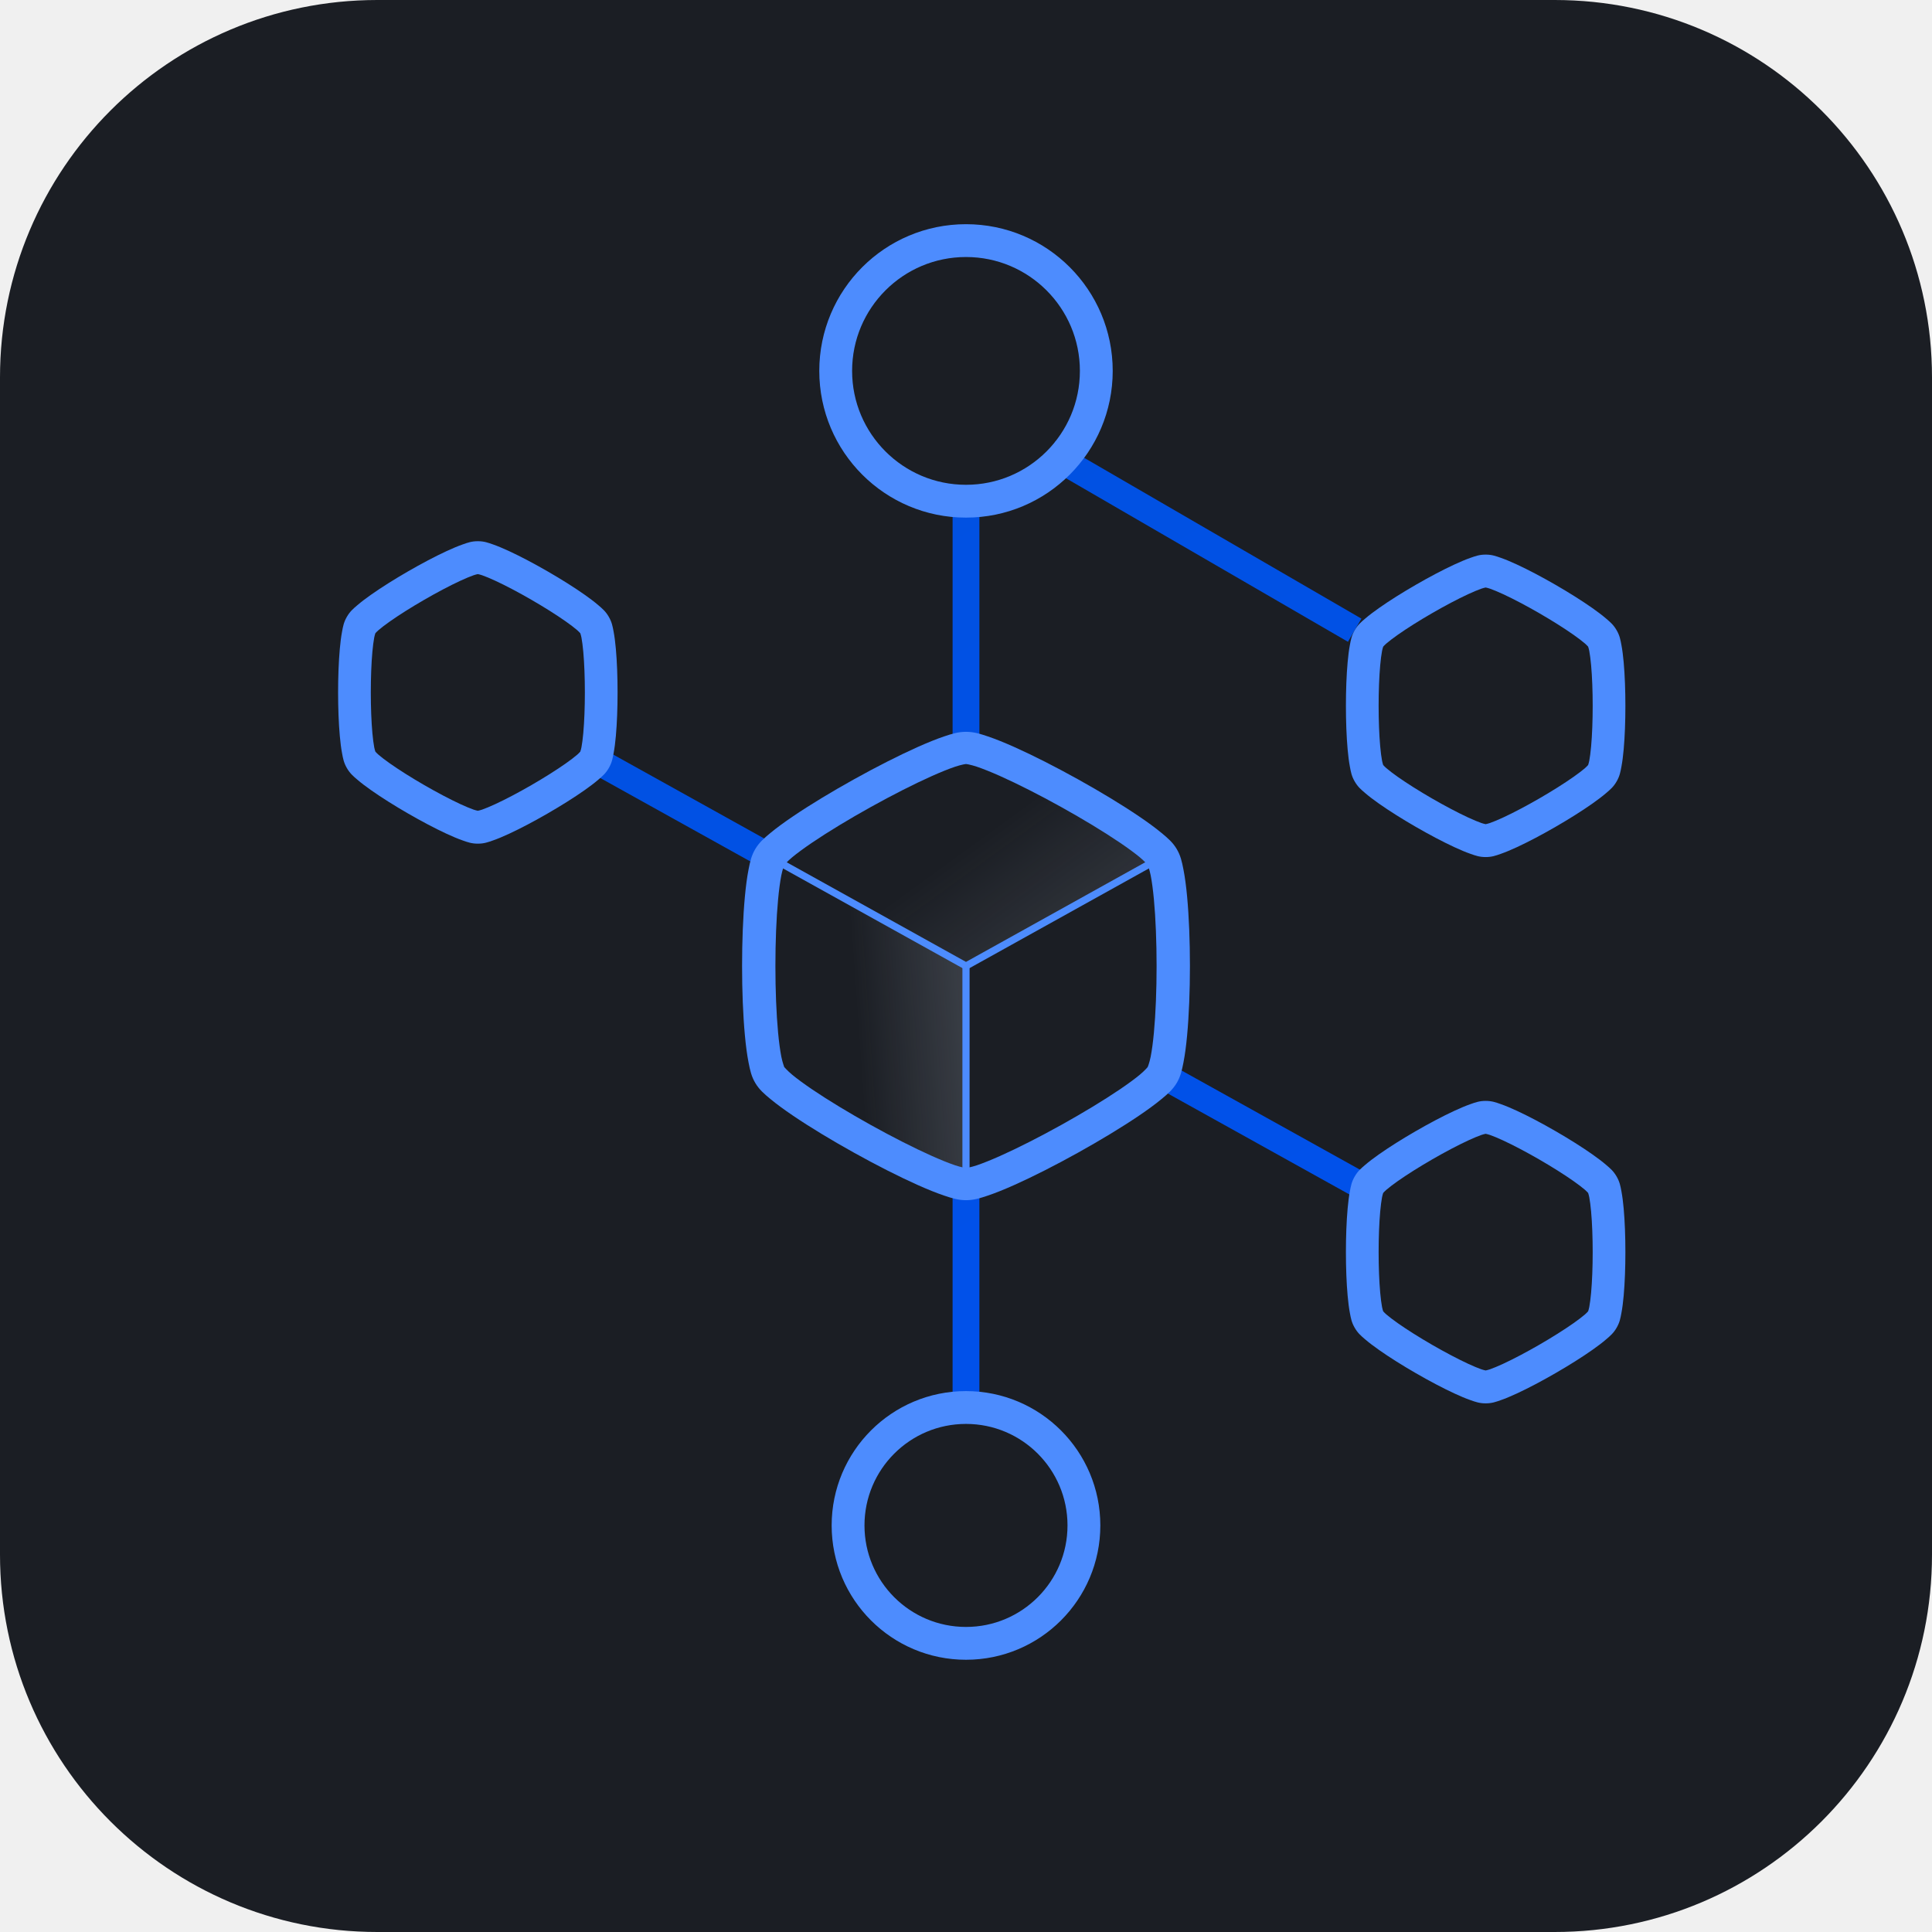
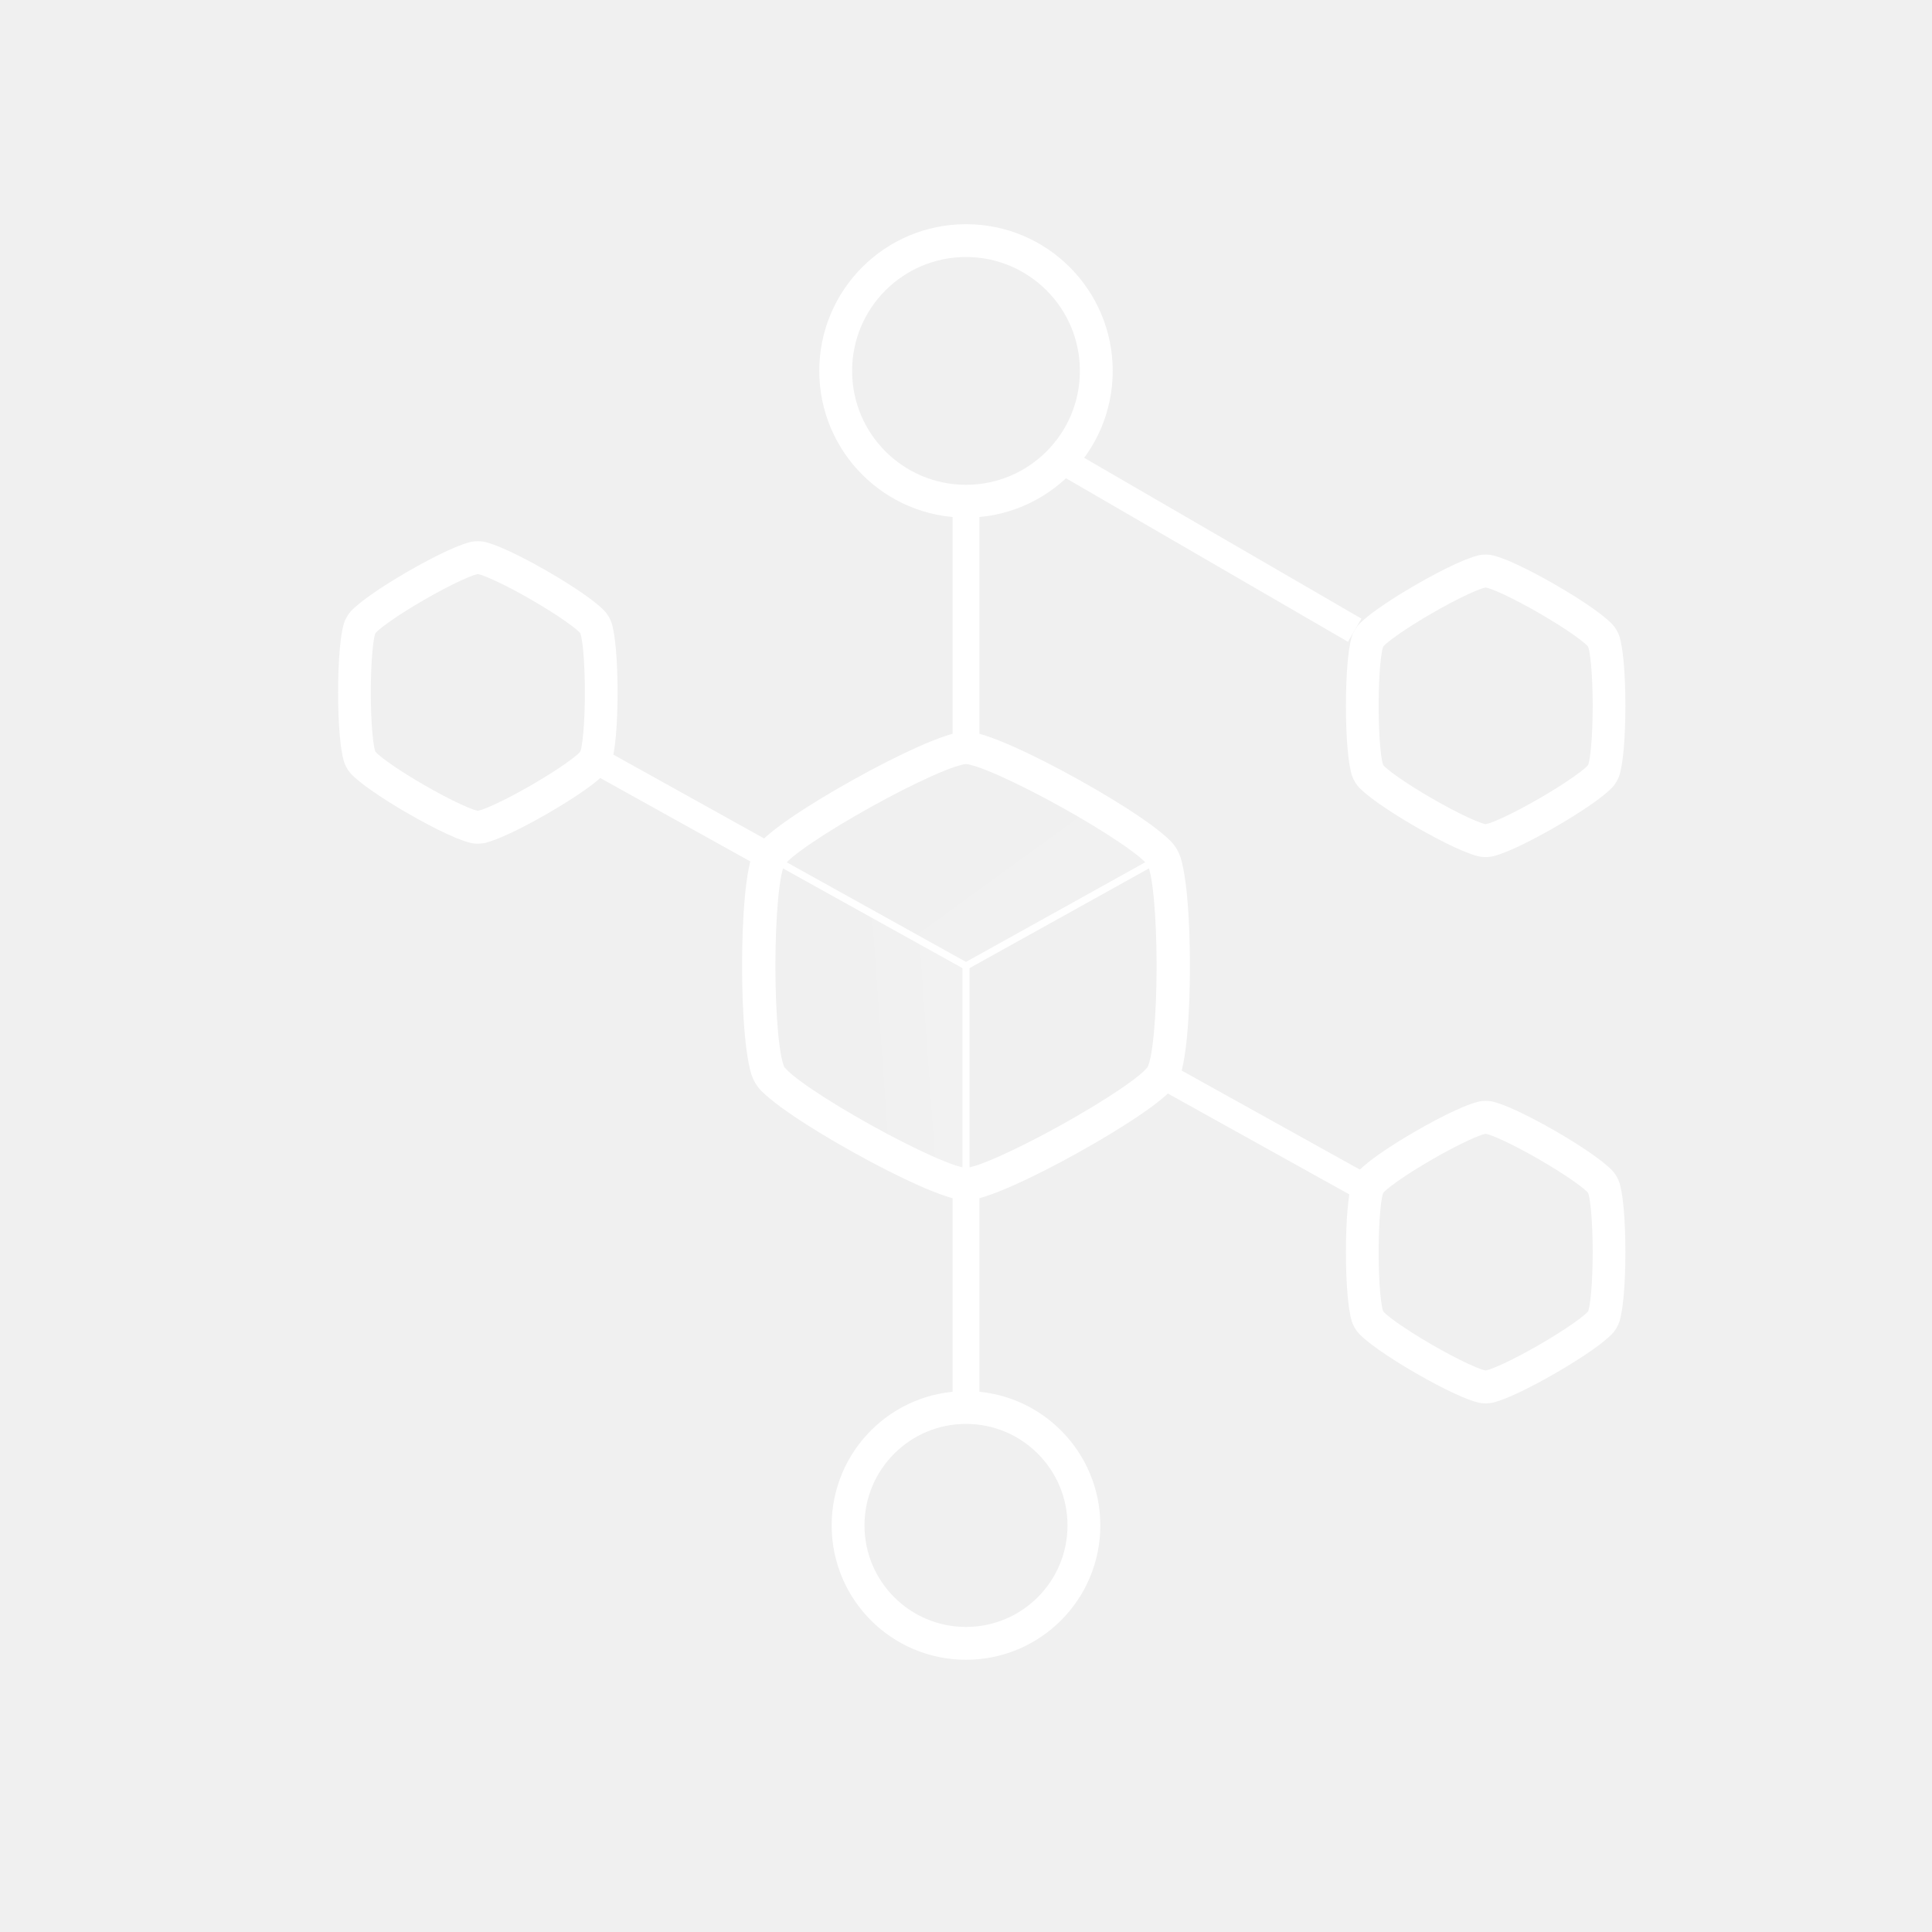
<svg xmlns="http://www.w3.org/2000/svg" xmlns:xlink="http://www.w3.org/1999/xlink" viewBox="0 0 1024 1024" version="1.1" id="svg16">
  <defs id="defs1">
    <linearGradient id="linearGradient245">
-       <stop style="stop-color:#d7e3f4;stop-opacity:0.16;" offset="0" id="stop244" />
-       <stop style="stop-color:#d7e3f4;stop-opacity:0;" offset="0.52" id="stop245" />
+       <stop style="stop-color:#ffffff;stop-opacity:0.16;" offset="0" id="stop244" />
+       <stop style="stop-color:#ffffff;stop-opacity:0;" offset="0.52" id="stop245" />
    </linearGradient>
    <linearGradient id="linearGradient241">
-       <stop style="stop-color:#d7e3f4;stop-opacity:0.16;" offset="0" id="stop241" />
-       <stop style="stop-color:#d7e3f4;stop-opacity:0;" offset="0.52" id="stop242" />
+       <stop style="stop-color:#ffffff;stop-opacity:0.16;" offset="0" id="stop241" />
+       <stop style="stop-color:#ffffff;stop-opacity:0;" offset="0.52" id="stop242" />
    </linearGradient>
    <linearGradient id="linearGradient229">
-       <stop style="stop-color:#0151ec;stop-opacity:1;" offset="0" id="stop229" />
-       <stop style="stop-color:#0151e0;stop-opacity:1;" offset="1" id="stop230" />
+       <stop style="stop-color:#ffffff;stop-opacity:1;" offset="0" id="stop229" />
+       <stop style="stop-color:#ffffff;stop-opacity:1;" offset="1" id="stop230" />
    </linearGradient>
    <style id="style1">
      .bg { fill: #1b1e24; }
      .accent { fill: #5865f2; }
      .highlight { fill: #7289da; }
      .text { fill: #ffffff; }
      .shadow { filter: drop-shadow(0 4px 8px rgba(0,0,0,0.3)); }
      .glow { filter: drop-shadow(0 0 12px rgba(88,101,242,0.4)); }
    </style>
    <linearGradient xlink:href="#linearGradient229" id="linearGradient230" x1="753.8" y1="726.287" x2="442.149" y2="169.447" gradientUnits="userSpaceOnUse" />
    <linearGradient xlink:href="#linearGradient229" id="linearGradient232" gradientUnits="userSpaceOnUse" x1="753.8" y1="726.287" x2="442.149" y2="169.447" gradientTransform="translate(7.975867,-28.49201)" />
    <linearGradient xlink:href="#linearGradient229" id="linearGradient233" gradientUnits="userSpaceOnUse" x1="753.8" y1="726.287" x2="442.149" y2="169.447" gradientTransform="translate(8.411563,-22.84018)" />
    <linearGradient xlink:href="#linearGradient229" id="linearGradient234" gradientUnits="userSpaceOnUse" x1="753.8" y1="726.287" x2="442.149" y2="169.447" gradientTransform="translate(7.975867,-28.49201)" />
    <linearGradient xlink:href="#linearGradient229" id="linearGradient235" gradientUnits="userSpaceOnUse" x1="753.8" y1="726.287" x2="442.149" y2="169.447" gradientTransform="translate(7.975867,-28.49201)" />
    <linearGradient xlink:href="#linearGradient229" id="linearGradient236" gradientUnits="userSpaceOnUse" x1="753.8" y1="726.287" x2="442.149" y2="169.447" gradientTransform="translate(7.975867,-28.49201)" />
    <linearGradient xlink:href="#linearGradient245" id="linearGradient242" x1="512.13" y1="536.83" x2="620.827" y2="544.431" gradientUnits="userSpaceOnUse" gradientTransform="matrix(-1.021258,0,0,1,1034.884,0)" />
    <linearGradient xlink:href="#linearGradient241" id="linearGradient246" gradientUnits="userSpaceOnUse" x1="576.026" y1="543.007" x2="454.207" y2="375.336" />
  </defs>
  <defs id="defs3" />
-   <rect width="1024" height="1024" class="bg" rx="200" ry="200" id="rect2-5" x="0" y="0" style="fill:#1b1e24" />
  <g id="g214" style="display:inline;stroke:url(#linearGradient230);stroke-width:14.2;stroke-dasharray:none;stroke-opacity:1" transform="translate(-7.97584,28.492)">
    <path style="fill:none;stroke:url(#linearGradient232);stroke-width:14.2;stroke-dasharray:none;stroke-opacity:1" d="m 616.324,537.066 117.309,65.21" id="path213" />
    <path style="display:inline;fill:none;stroke:url(#linearGradient233);stroke-width:14.2;stroke-dasharray:none;stroke-opacity:1" d="m 563.913,211.526 162.076,94.013" id="path213-4" />
    <path style="fill:none;stroke:url(#linearGradient234);stroke-width:14.2;stroke-dasharray:none;stroke-opacity:1" d="m 519.973,590.625 -2e-5,126.888" id="path214" />
    <path style="display:inline;fill:none;stroke:url(#linearGradient235);stroke-width:14.2;stroke-dasharray:none;stroke-opacity:1" d="m 519.974,376.392 9.9e-4,-139.234" id="path211" />
    <path style="display:inline;fill:none;stroke:url(#linearGradient236);stroke-width:14.2;stroke-dasharray:none;stroke-opacity:1" d="M 423.625,429.949 315.643,369.924" id="path210" />
  </g>
  <path style="display:inline;fill:url(#linearGradient246);fill-opacity:1;stroke:none;stroke-width:6;stroke-dasharray:none;stroke-opacity:1" d="M 515.153,517.188 618.743,459.606 515.151,401.155 411.491,459.592 Z" id="path242" transform="translate(-3.15274,-5.188347)" />
  <path style="display:inline;fill:url(#linearGradient242);fill-opacity:1;stroke:none;stroke-width:6.063;stroke-dasharray:none;stroke-opacity:1" d="m 512,512 0.003,114.843 -87.912,-40.522 -16.047,-17.737 -7.32,-28.025 5.484,-86.142 z" id="path240" />
-   <g id="g201" style="display:inline;fill:#4d8cfe;fill-opacity:1" transform="translate(-3.15274,-5.188347)">
-     <path style="baseline-shift:baseline;display:inline;overflow:visible;opacity:1;vector-effect:none;fill:#4d8cfe;fill-opacity:1;enable-background:accumulate;stop-color:#000000;stop-opacity:1" d="m 293.446,308.056 c -7.051,-4.071 -14.23,-7.879 -20.448,-10.759 -3.109,-1.44 -5.968,-2.65 -8.585,-3.565 -2.617,-0.915 -4.685,-1.693 -7.999,-1.693 -3.314,0 -5.381,0.777 -7.998,1.693 -2.617,0.915 -5.475,2.124 -8.585,3.564 -6.218,2.88 -13.398,6.687 -20.449,10.758 -7.051,4.071 -13.937,8.384 -19.54,12.329 -2.802,1.972 -5.279,3.845 -7.38,5.653 -2.101,1.809 -3.807,3.211 -5.464,6.081 -1.657,2.87 -2.019,5.05 -2.535,7.774 -0.516,2.724 -0.898,5.804 -1.205,9.216 -0.615,6.825 -0.907,14.945 -0.907,23.087 0,8.142 0.293,16.263 0.908,23.088 0.307,3.413 0.69,6.493 1.206,9.216 0.516,2.724 0.876,4.903 2.533,7.773 1.657,2.87 3.363,4.274 5.464,6.082 2.101,1.809 4.578,3.68 7.379,5.652 5.604,3.945 12.491,8.258 19.542,12.329 7.051,4.071 14.23,7.879 20.448,10.759 3.109,1.44 5.966,2.649 8.583,3.564 2.617,0.915 4.686,1.691 8,1.691 3.314,0 5.383,-0.776 8,-1.692 2.617,-0.915 5.475,-2.124 8.585,-3.564 6.218,-2.88 13.396,-6.688 20.447,-10.759 7.051,-4.071 13.938,-8.383 19.542,-12.328 2.802,-1.972 5.276,-3.844 7.377,-5.653 2.101,-1.809 3.809,-3.212 5.466,-6.082 1.657,-2.87 2.017,-5.05 2.533,-7.773 0.516,-2.724 0.9,-5.804 1.208,-9.217 0.615,-6.825 0.905,-14.946 0.905,-23.088 0,-8.142 -0.291,-16.262 -0.906,-23.087 -0.307,-3.413 -0.69,-6.493 -1.206,-9.217 -0.516,-2.724 -0.878,-4.904 -2.535,-7.774 -1.657,-2.87 -3.364,-4.272 -5.465,-6.081 -2.101,-1.809 -4.576,-3.679 -7.378,-5.651 -5.604,-3.945 -12.491,-8.258 -19.542,-12.329 z m -8.666,15.01 c 6.684,3.859 13.242,7.979 18.23,11.491 2.494,1.756 4.6,3.368 6.048,4.615 1.448,1.247 2.257,2.47 1.762,1.613 -0.495,-0.858 0.159,0.454 0.515,2.331 0.355,1.877 0.699,4.508 0.973,7.546 0.547,6.076 0.836,13.815 0.836,21.533 0,7.718 -0.289,15.458 -0.836,21.533 -0.274,3.038 -0.618,5.668 -0.974,7.546 -0.355,1.877 -1.009,3.189 -0.514,2.331 0.495,-0.858 -0.315,0.365 -1.763,1.612 -1.448,1.246 -3.554,2.86 -6.048,4.616 -4.988,3.511 -11.546,7.631 -18.231,11.491 -6.684,3.859 -13.53,7.477 -19.065,10.041 -2.768,1.282 -5.218,2.3 -7.021,2.931 -1.804,0.631 -3.267,0.72 -2.276,0.72 0.991,0 -0.474,-0.089 -2.277,-0.72 -1.804,-0.631 -4.253,-1.648 -7.021,-2.93 -5.535,-2.564 -12.382,-6.184 -19.066,-10.043 -6.684,-3.859 -13.242,-7.979 -18.23,-11.491 -2.494,-1.756 -4.601,-3.369 -6.049,-4.616 -1.448,-1.246 -2.255,-2.47 -1.76,-1.612 0.495,0.858 -0.161,-0.455 -0.516,-2.332 -0.355,-1.877 -0.699,-4.508 -0.973,-7.546 -0.547,-6.075 -0.837,-13.813 -0.837,-21.531 0,-7.718 0.289,-15.458 0.836,-21.534 0.274,-3.038 0.618,-5.668 0.974,-7.546 0.355,-1.877 1.01,-3.191 0.515,-2.333 -0.495,0.858 0.314,-0.364 1.762,-1.61 1.448,-1.247 3.554,-2.86 6.048,-4.616 4.988,-3.512 11.546,-7.631 18.231,-11.491 6.684,-3.859 13.531,-7.479 19.066,-10.043 2.768,-1.282 5.218,-2.3 7.021,-2.931 1.804,-0.631 3.269,-0.719 2.278,-0.719 -0.991,0 0.472,0.088 2.276,0.718 1.804,0.631 4.255,1.649 7.022,2.931 5.535,2.564 12.382,6.184 19.066,10.043 z" id="path197" />
-     <path style="display:inline;fill:#4d8cfe;fill-opacity:1;baseline-shift:baseline;overflow:visible;vector-effect:none;stroke-width:1.648;enable-background:accumulate;stop-color:#000000" d="m 574.495,418.227 c -11.723,-6.517 -23.674,-12.616 -33.894,-17.174 -5.11,-2.279 -9.776,-4.172 -13.903,-5.562 -4.127,-1.39 -7.401,-2.428 -11.546,-2.428 -4.145,0 -7.42,1.037 -11.548,2.426 -4.127,1.39 -8.792,3.285 -13.902,5.564 -10.22,4.558 -22.169,10.656 -33.892,17.173 -11.723,6.517 -23.185,13.43 -32.395,19.672 -4.605,3.121 -8.642,6.066 -11.956,8.812 -3.314,2.746 -5.883,4.958 -7.955,8.414 -2.072,3.456 -2.779,6.707 -3.592,10.843 -0.813,4.136 -1.442,8.972 -1.947,14.373 -1.01,10.801 -1.497,23.814 -1.497,36.847 10e-6,13.033 0.49,26.046 1.5,36.846 0.505,5.4 1.133,10.238 1.947,14.374 0.813,4.136 1.519,7.386 3.591,10.842 2.072,3.456 4.642,5.67 7.955,8.416 3.314,2.746 7.349,5.69 11.954,8.812 9.21,6.243 20.674,13.155 32.397,19.672 11.723,6.517 23.67,12.617 33.89,17.175 5.11,2.279 9.778,4.173 13.906,5.563 4.127,1.39 7.403,2.425 11.548,2.425 4.145,10e-6 7.418,-1.038 11.545,-2.428 4.127,-1.39 8.795,-3.283 13.905,-5.562 10.22,-4.558 22.169,-10.656 33.892,-17.173 11.723,-6.517 23.182,-13.431 32.392,-19.674 4.605,-3.121 8.641,-6.063 11.954,-8.81 3.314,-2.746 5.884,-4.961 7.957,-8.417 2.072,-3.456 2.777,-6.704 3.591,-10.84 0.813,-4.136 1.444,-8.975 1.949,-14.375 1.01,-10.801 1.5,-23.813 1.5,-36.846 10e-6,-13.033 -0.49,-26.046 -1.5,-36.846 -0.505,-5.4 -1.136,-10.239 -1.95,-14.376 -0.813,-4.136 -1.516,-7.384 -3.588,-10.84 -2.072,-3.456 -4.643,-5.667 -7.957,-8.414 -3.314,-2.746 -7.352,-5.692 -11.957,-8.813 -9.21,-6.243 -20.669,-13.156 -32.392,-19.673 z m -8.832,14.729 c 11.35,6.309 22.473,13.033 31.056,18.85 4.291,2.909 7.952,5.602 10.6,7.796 2.648,2.195 4.302,4.229 4.181,4.027 -0.121,-0.202 0.886,2.195 1.536,5.501 0.65,3.306 1.239,7.703 1.709,12.736 0.941,10.065 1.429,22.704 1.429,35.322 -10e-6,12.618 -0.486,25.257 -1.427,35.321 -0.471,5.032 -1.061,9.429 -1.711,12.735 -0.65,3.306 -1.655,5.703 -1.534,5.502 0.121,-0.202 -1.534,1.835 -4.182,4.03 -2.648,2.195 -6.308,4.885 -10.599,7.794 -8.582,5.817 -19.708,12.542 -31.057,18.851 -11.35,6.309 -22.962,12.222 -32.486,16.47 -4.762,2.124 -9.012,3.832 -12.31,4.943 -3.298,1.111 -5.959,1.473 -5.717,1.473 0.242,8e-5 -2.415,-0.362 -5.713,-1.472 -3.298,-1.111 -7.549,-2.819 -12.311,-4.943 -9.524,-4.248 -21.133,-10.161 -32.483,-16.47 -11.35,-6.309 -22.476,-13.034 -31.059,-18.852 -4.291,-2.909 -7.951,-5.597 -10.599,-7.792 -2.648,-2.195 -4.305,-4.231 -4.184,-4.029 0.121,0.202 -0.881,-2.196 -1.531,-5.502 -0.65,-3.306 -1.241,-7.705 -1.712,-12.737 -0.941,-10.065 -1.426,-22.703 -1.426,-35.321 -2e-5,-12.618 0.486,-25.257 1.427,-35.321 0.471,-5.032 1.061,-9.429 1.711,-12.735 0.65,-3.306 1.652,-5.705 1.531,-5.503 -0.121,0.202 1.536,-1.833 4.185,-4.028 2.648,-2.195 6.308,-4.885 10.599,-7.794 8.582,-5.817 19.708,-12.542 31.057,-18.851 11.35,-6.309 22.959,-12.224 32.483,-16.472 4.762,-2.124 9.015,-3.83 12.313,-4.941 3.298,-1.111 5.955,-1.471 5.713,-1.471 -0.242,7e-5 2.417,0.363 5.716,1.474 3.298,1.111 7.548,2.815 12.31,4.939 9.524,4.248 21.136,10.163 32.486,16.471 z" id="path199" />
-     <path style="baseline-shift:baseline;display:inline;overflow:visible;vector-effect:none;fill:#4d8cfe;fill-opacity:1;enable-background:accumulate;stop-color:#000000;stop-opacity:1" d="m 827.612,315.158 c -7.051,-4.071 -14.23,-7.879 -20.448,-10.759 -3.109,-1.44 -5.968,-2.65 -8.585,-3.565 -2.617,-0.915 -4.685,-1.693 -7.999,-1.693 -3.314,0 -5.381,0.777 -7.998,1.693 -2.617,0.915 -5.475,2.124 -8.585,3.564 -6.218,2.88 -13.398,6.687 -20.449,10.758 -7.051,4.071 -13.937,8.384 -19.54,12.329 -2.802,1.972 -5.279,3.845 -7.38,5.653 -2.101,1.809 -3.807,3.211 -5.464,6.081 -1.657,2.87 -2.019,5.05 -2.535,7.774 -0.516,2.724 -0.898,5.804 -1.205,9.216 -0.615,6.825 -0.907,14.945 -0.907,23.087 0,8.142 0.293,16.263 0.908,23.088 0.307,3.413 0.69,6.493 1.206,9.216 0.516,2.724 0.876,4.903 2.533,7.773 1.657,2.87 3.363,4.274 5.464,6.082 2.101,1.809 4.578,3.68 7.38,5.652 5.604,3.945 12.491,8.258 19.541,12.329 7.051,4.071 14.23,7.879 20.448,10.759 3.109,1.44 5.966,2.649 8.583,3.564 2.617,0.915 4.686,1.691 8,1.691 3.314,0 5.383,-0.776 8,-1.692 2.617,-0.915 5.475,-2.124 8.585,-3.564 6.218,-2.88 13.396,-6.688 20.447,-10.759 7.051,-4.071 13.938,-8.383 19.542,-12.328 2.802,-1.972 5.276,-3.844 7.377,-5.653 2.101,-1.809 3.809,-3.212 5.466,-6.082 1.657,-2.87 2.017,-5.049 2.533,-7.773 0.516,-2.724 0.9,-5.804 1.208,-9.217 0.615,-6.825 0.905,-14.946 0.905,-23.088 0,-8.141 -0.291,-16.262 -0.906,-23.087 -0.307,-3.413 -0.69,-6.493 -1.206,-9.216 -0.516,-2.724 -0.878,-4.904 -2.535,-7.774 -1.657,-2.87 -3.364,-4.272 -5.465,-6.081 -2.101,-1.809 -4.576,-3.679 -7.378,-5.651 -5.604,-3.945 -12.491,-8.258 -19.541,-12.329 z m -8.666,15.01 c 6.684,3.859 13.242,7.979 18.23,11.491 2.494,1.756 4.6,3.368 6.048,4.615 1.448,1.247 2.257,2.47 1.762,1.613 -0.495,-0.858 0.159,0.454 0.515,2.331 0.355,1.877 0.699,4.508 0.973,7.546 0.547,6.076 0.836,13.815 0.836,21.533 0,7.718 -0.289,15.458 -0.836,21.533 -0.274,3.038 -0.618,5.668 -0.974,7.546 -0.355,1.877 -1.009,3.189 -0.513,2.331 0.495,-0.858 -0.315,0.365 -1.763,1.612 -1.448,1.247 -3.554,2.86 -6.048,4.616 -4.988,3.512 -11.546,7.631 -18.231,11.491 -6.684,3.859 -13.53,7.477 -19.065,10.041 -2.768,1.282 -5.218,2.3 -7.021,2.931 -1.804,0.631 -3.267,0.72 -2.276,0.72 0.991,0 -0.474,-0.089 -2.277,-0.719 -1.804,-0.631 -4.253,-1.648 -7.02,-2.93 -5.535,-2.564 -12.382,-6.184 -19.066,-10.043 -6.684,-3.859 -13.242,-7.979 -18.23,-11.491 -2.494,-1.756 -4.601,-3.369 -6.05,-4.616 -1.448,-1.247 -2.255,-2.47 -1.76,-1.612 0.495,0.858 -0.161,-0.455 -0.516,-2.332 -0.355,-1.877 -0.699,-4.508 -0.973,-7.546 -0.547,-6.076 -0.837,-13.813 -0.837,-21.531 0,-7.718 0.289,-15.458 0.836,-21.533 0.274,-3.038 0.618,-5.668 0.974,-7.546 0.355,-1.877 1.01,-3.191 0.514,-2.333 -0.495,0.858 0.314,-0.364 1.762,-1.61 1.448,-1.247 3.554,-2.86 6.048,-4.616 4.988,-3.512 11.546,-7.631 18.231,-11.491 6.684,-3.859 13.531,-7.479 19.066,-10.043 2.768,-1.282 5.218,-2.3 7.021,-2.931 1.804,-0.631 3.269,-0.719 2.278,-0.719 -0.991,0 0.472,0.088 2.276,0.718 1.804,0.631 4.255,1.649 7.022,2.931 5.535,2.564 12.382,6.184 19.066,10.043 z" id="path191-5" />
-     <path style="baseline-shift:baseline;display:inline;overflow:visible;vector-effect:none;fill:#4d8cfe;fill-opacity:1;enable-background:accumulate;stop-color:#000000;stop-opacity:1" d="m 827.611,604.705 c -7.051,-4.071 -14.23,-7.879 -20.448,-10.759 -3.109,-1.44 -5.968,-2.65 -8.585,-3.565 -2.617,-0.915 -4.685,-1.693 -7.999,-1.693 -3.314,0 -5.381,0.777 -7.998,1.693 -2.617,0.915 -5.475,2.124 -8.585,3.564 -6.218,2.88 -13.398,6.687 -20.449,10.758 -7.051,4.071 -13.937,8.384 -19.54,12.329 -2.802,1.972 -5.279,3.845 -7.38,5.653 -2.101,1.809 -3.807,3.211 -5.464,6.081 -1.657,2.87 -2.019,5.05 -2.535,7.774 -0.516,2.724 -0.898,5.804 -1.205,9.216 -0.615,6.825 -0.907,14.945 -0.907,23.087 0,8.142 0.293,16.263 0.908,23.088 0.307,3.413 0.69,6.493 1.206,9.216 0.516,2.724 0.876,4.903 2.533,7.773 1.657,2.87 3.363,4.274 5.464,6.082 2.101,1.809 4.578,3.68 7.379,5.652 5.604,3.945 12.491,8.258 19.542,12.329 7.051,4.071 14.23,7.879 20.448,10.759 3.109,1.44 5.966,2.649 8.583,3.564 2.617,0.915 4.686,1.691 8,1.691 3.314,0 5.383,-0.776 8,-1.692 2.617,-0.915 5.475,-2.124 8.585,-3.564 6.218,-2.88 13.396,-6.688 20.447,-10.759 7.051,-4.071 13.938,-8.383 19.542,-12.328 2.802,-1.972 5.276,-3.844 7.377,-5.653 2.101,-1.809 3.809,-3.212 5.466,-6.082 1.657,-2.87 2.017,-5.049 2.533,-7.773 0.516,-2.724 0.9,-5.804 1.208,-9.217 0.615,-6.825 0.905,-14.946 0.905,-23.088 0,-8.141 -0.291,-16.262 -0.906,-23.087 -0.307,-3.413 -0.69,-6.493 -1.206,-9.216 -0.516,-2.724 -0.878,-4.904 -2.535,-7.774 -1.657,-2.87 -3.364,-4.272 -5.465,-6.081 -2.101,-1.809 -4.576,-3.679 -7.378,-5.651 -5.604,-3.945 -12.491,-8.258 -19.542,-12.329 z m -8.666,15.01 c 6.684,3.859 13.242,7.979 18.23,11.491 2.494,1.756 4.6,3.368 6.048,4.615 1.448,1.247 2.257,2.47 1.762,1.613 -0.495,-0.858 0.159,0.454 0.515,2.331 0.355,1.877 0.699,4.508 0.973,7.546 0.547,6.076 0.836,13.815 0.836,21.533 0,7.718 -0.289,15.458 -0.836,21.533 -0.274,3.038 -0.618,5.668 -0.974,7.546 -0.355,1.877 -1.009,3.189 -0.513,2.331 0.495,-0.858 -0.315,0.365 -1.763,1.612 -1.448,1.247 -3.554,2.86 -6.048,4.616 -4.988,3.512 -11.546,7.631 -18.231,11.491 -6.684,3.859 -13.53,7.477 -19.065,10.041 -2.768,1.282 -5.218,2.3 -7.021,2.931 -1.804,0.631 -3.267,0.72 -2.276,0.72 0.991,0 -0.474,-0.089 -2.277,-0.719 -1.804,-0.631 -4.253,-1.648 -7.02,-2.93 -5.535,-2.564 -12.382,-6.184 -19.066,-10.043 -6.684,-3.859 -13.242,-7.979 -18.23,-11.491 -2.494,-1.756 -4.601,-3.369 -6.05,-4.616 -1.448,-1.247 -2.255,-2.47 -1.76,-1.612 0.495,0.858 -0.161,-0.455 -0.516,-2.332 -0.355,-1.877 -0.699,-4.508 -0.973,-7.546 -0.547,-6.076 -0.837,-13.813 -0.837,-21.531 0,-7.718 0.289,-15.458 0.836,-21.533 0.274,-3.038 0.618,-5.668 0.974,-7.546 0.355,-1.877 1.01,-3.191 0.514,-2.333 -0.495,0.858 0.314,-0.364 1.762,-1.61 1.448,-1.247 3.554,-2.86 6.048,-4.616 4.988,-3.512 11.546,-7.631 18.231,-11.491 6.684,-3.859 13.531,-7.479 19.066,-10.043 2.768,-1.282 5.218,-2.3 7.021,-2.931 1.804,-0.631 3.269,-0.719 2.278,-0.719 -0.991,0 0.472,0.088 2.276,0.718 1.804,0.631 4.255,1.649 7.022,2.931 5.535,2.564 12.382,6.184 19.066,10.043 z" id="path191-5-3" />
+   <g id="g201" style="display:inline;fill:#ffffff;fill-opacity:1" transform="translate(-3.15274,-5.188347)">
+     <path style="baseline-shift:baseline;display:inline;overflow:visible;opacity:1;vector-effect:none;fill:#ffffff;fill-opacity:1;enable-background:accumulate;stop-color:#000000;stop-opacity:1" d="m 293.446,308.056 c -7.051,-4.071 -14.23,-7.879 -20.448,-10.759 -3.109,-1.44 -5.968,-2.65 -8.585,-3.565 -2.617,-0.915 -4.685,-1.693 -7.999,-1.693 -3.314,0 -5.381,0.777 -7.998,1.693 -2.617,0.915 -5.475,2.124 -8.585,3.564 -6.218,2.88 -13.398,6.687 -20.449,10.758 -7.051,4.071 -13.937,8.384 -19.54,12.329 -2.802,1.972 -5.279,3.845 -7.38,5.653 -2.101,1.809 -3.807,3.211 -5.464,6.081 -1.657,2.87 -2.019,5.05 -2.535,7.774 -0.516,2.724 -0.898,5.804 -1.205,9.216 -0.615,6.825 -0.907,14.945 -0.907,23.087 0,8.142 0.293,16.263 0.908,23.088 0.307,3.413 0.69,6.493 1.206,9.216 0.516,2.724 0.876,4.903 2.533,7.773 1.657,2.87 3.363,4.274 5.464,6.082 2.101,1.809 4.578,3.68 7.379,5.652 5.604,3.945 12.491,8.258 19.542,12.329 7.051,4.071 14.23,7.879 20.448,10.759 3.109,1.44 5.966,2.649 8.583,3.564 2.617,0.915 4.686,1.691 8,1.691 3.314,0 5.383,-0.776 8,-1.692 2.617,-0.915 5.475,-2.124 8.585,-3.564 6.218,-2.88 13.396,-6.688 20.447,-10.759 7.051,-4.071 13.938,-8.383 19.542,-12.328 2.802,-1.972 5.276,-3.844 7.377,-5.653 2.101,-1.809 3.809,-3.212 5.466,-6.082 1.657,-2.87 2.017,-5.05 2.533,-7.773 0.516,-2.724 0.9,-5.804 1.208,-9.217 0.615,-6.825 0.905,-14.946 0.905,-23.088 0,-8.142 -0.291,-16.262 -0.906,-23.087 -0.307,-3.413 -0.69,-6.493 -1.206,-9.217 -0.516,-2.724 -0.878,-4.904 -2.535,-7.774 -1.657,-2.87 -3.364,-4.272 -5.465,-6.081 -2.101,-1.809 -4.576,-3.679 -7.378,-5.651 -5.604,-3.945 -12.491,-8.258 -19.542,-12.329 z m -8.666,15.01 c 6.684,3.859 13.242,7.979 18.23,11.491 2.494,1.756 4.6,3.368 6.048,4.615 1.448,1.247 2.257,2.47 1.762,1.613 -0.495,-0.858 0.159,0.454 0.515,2.331 0.355,1.877 0.699,4.508 0.973,7.546 0.547,6.076 0.836,13.815 0.836,21.533 0,7.718 -0.289,15.458 -0.836,21.533 -0.274,3.038 -0.618,5.668 -0.974,7.546 -0.355,1.877 -1.009,3.189 -0.514,2.331 0.495,-0.858 -0.315,0.365 -1.763,1.612 -1.448,1.246 -3.554,2.86 -6.048,4.616 -4.988,3.511 -11.546,7.631 -18.231,11.491 -6.684,3.859 -13.53,7.477 -19.065,10.041 -2.768,1.282 -5.218,2.3 -7.021,2.931 -1.804,0.631 -3.267,0.72 -2.276,0.72 0.991,0 -0.474,-0.089 -2.277,-0.72 -1.804,-0.631 -4.253,-1.648 -7.021,-2.93 -5.535,-2.564 -12.382,-6.184 -19.066,-10.043 -6.684,-3.859 -13.242,-7.979 -18.23,-11.491 -2.494,-1.756 -4.601,-3.369 -6.049,-4.616 -1.448,-1.246 -2.255,-2.47 -1.76,-1.612 0.495,0.858 -0.161,-0.455 -0.516,-2.332 -0.355,-1.877 -0.699,-4.508 -0.973,-7.546 -0.547,-6.075 -0.837,-13.813 -0.837,-21.531 0,-7.718 0.289,-15.458 0.836,-21.534 0.274,-3.038 0.618,-5.668 0.974,-7.546 0.355,-1.877 1.01,-3.191 0.515,-2.333 -0.495,0.858 0.314,-0.364 1.762,-1.61 1.448,-1.247 3.554,-2.86 6.048,-4.616 4.988,-3.512 11.546,-7.631 18.231,-11.491 6.684,-3.859 13.531,-7.479 19.066,-10.043 2.768,-1.282 5.218,-2.3 7.021,-2.931 1.804,-0.631 3.269,-0.719 2.278,-0.719 -0.991,0 0.472,0.088 2.276,0.718 1.804,0.631 4.255,1.649 7.022,2.931 5.535,2.564 12.382,6.184 19.066,10.043 z" id="path197" />
+     <path style="display:inline;fill:#ffffff;fill-opacity:1;baseline-shift:baseline;overflow:visible;vector-effect:none;stroke-width:1.648;enable-background:accumulate;stop-color:#000000" d="m 574.495,418.227 c -11.723,-6.517 -23.674,-12.616 -33.894,-17.174 -5.11,-2.279 -9.776,-4.172 -13.903,-5.562 -4.127,-1.39 -7.401,-2.428 -11.546,-2.428 -4.145,0 -7.42,1.037 -11.548,2.426 -4.127,1.39 -8.792,3.285 -13.902,5.564 -10.22,4.558 -22.169,10.656 -33.892,17.173 -11.723,6.517 -23.185,13.43 -32.395,19.672 -4.605,3.121 -8.642,6.066 -11.956,8.812 -3.314,2.746 -5.883,4.958 -7.955,8.414 -2.072,3.456 -2.779,6.707 -3.592,10.843 -0.813,4.136 -1.442,8.972 -1.947,14.373 -1.01,10.801 -1.497,23.814 -1.497,36.847 10e-6,13.033 0.49,26.046 1.5,36.846 0.505,5.4 1.133,10.238 1.947,14.374 0.813,4.136 1.519,7.386 3.591,10.842 2.072,3.456 4.642,5.67 7.955,8.416 3.314,2.746 7.349,5.69 11.954,8.812 9.21,6.243 20.674,13.155 32.397,19.672 11.723,6.517 23.67,12.617 33.89,17.175 5.11,2.279 9.778,4.173 13.906,5.563 4.127,1.39 7.403,2.425 11.548,2.425 4.145,10e-6 7.418,-1.038 11.545,-2.428 4.127,-1.39 8.795,-3.283 13.905,-5.562 10.22,-4.558 22.169,-10.656 33.892,-17.173 11.723,-6.517 23.182,-13.431 32.392,-19.674 4.605,-3.121 8.641,-6.063 11.954,-8.81 3.314,-2.746 5.884,-4.961 7.957,-8.417 2.072,-3.456 2.777,-6.704 3.591,-10.84 0.813,-4.136 1.444,-8.975 1.949,-14.375 1.01,-10.801 1.5,-23.813 1.5,-36.846 10e-6,-13.033 -0.49,-26.046 -1.5,-36.846 -0.505,-5.4 -1.136,-10.239 -1.95,-14.376 -0.813,-4.136 -1.516,-7.384 -3.588,-10.84 -2.072,-3.456 -4.643,-5.667 -7.957,-8.414 -3.314,-2.746 -7.352,-5.692 -11.957,-8.813 -9.21,-6.243 -20.669,-13.156 -32.392,-19.673 z m -8.832,14.729 c 11.35,6.309 22.473,13.033 31.056,18.85 4.291,2.909 7.952,5.602 10.6,7.796 2.648,2.195 4.302,4.229 4.181,4.027 -0.121,-0.202 0.886,2.195 1.536,5.501 0.65,3.306 1.239,7.703 1.709,12.736 0.941,10.065 1.429,22.704 1.429,35.322 -10e-6,12.618 -0.486,25.257 -1.427,35.321 -0.471,5.032 -1.061,9.429 -1.711,12.735 -0.65,3.306 -1.655,5.703 -1.534,5.502 0.121,-0.202 -1.534,1.835 -4.182,4.03 -2.648,2.195 -6.308,4.885 -10.599,7.794 -8.582,5.817 -19.708,12.542 -31.057,18.851 -11.35,6.309 -22.962,12.222 -32.486,16.47 -4.762,2.124 -9.012,3.832 -12.31,4.943 -3.298,1.111 -5.959,1.473 -5.717,1.473 0.242,8e-5 -2.415,-0.362 -5.713,-1.472 -3.298,-1.111 -7.549,-2.819 -12.311,-4.943 -9.524,-4.248 -21.133,-10.161 -32.483,-16.47 -11.35,-6.309 -22.476,-13.034 -31.059,-18.852 -4.291,-2.909 -7.951,-5.597 -10.599,-7.792 -2.648,-2.195 -4.305,-4.231 -4.184,-4.029 0.121,0.202 -0.881,-2.196 -1.531,-5.502 -0.65,-3.306 -1.241,-7.705 -1.712,-12.737 -0.941,-10.065 -1.426,-22.703 -1.426,-35.321 -2e-5,-12.618 0.486,-25.257 1.427,-35.321 0.471,-5.032 1.061,-9.429 1.711,-12.735 0.65,-3.306 1.652,-5.705 1.531,-5.503 -0.121,0.202 1.536,-1.833 4.185,-4.028 2.648,-2.195 6.308,-4.885 10.599,-7.794 8.582,-5.817 19.708,-12.542 31.057,-18.851 11.35,-6.309 22.959,-12.224 32.483,-16.472 4.762,-2.124 9.015,-3.83 12.313,-4.941 3.298,-1.111 5.955,-1.471 5.713,-1.471 -0.242,7e-5 2.417,0.363 5.716,1.474 3.298,1.111 7.548,2.815 12.31,4.939 9.524,4.248 21.136,10.163 32.486,16.471 z" id="path199" />
+     <path style="baseline-shift:baseline;display:inline;overflow:visible;vector-effect:none;fill:#ffffff;fill-opacity:1;enable-background:accumulate;stop-color:#000000;stop-opacity:1" d="m 827.612,315.158 c -7.051,-4.071 -14.23,-7.879 -20.448,-10.759 -3.109,-1.44 -5.968,-2.65 -8.585,-3.565 -2.617,-0.915 -4.685,-1.693 -7.999,-1.693 -3.314,0 -5.381,0.777 -7.998,1.693 -2.617,0.915 -5.475,2.124 -8.585,3.564 -6.218,2.88 -13.398,6.687 -20.449,10.758 -7.051,4.071 -13.937,8.384 -19.54,12.329 -2.802,1.972 -5.279,3.845 -7.38,5.653 -2.101,1.809 -3.807,3.211 -5.464,6.081 -1.657,2.87 -2.019,5.05 -2.535,7.774 -0.516,2.724 -0.898,5.804 -1.205,9.216 -0.615,6.825 -0.907,14.945 -0.907,23.087 0,8.142 0.293,16.263 0.908,23.088 0.307,3.413 0.69,6.493 1.206,9.216 0.516,2.724 0.876,4.903 2.533,7.773 1.657,2.87 3.363,4.274 5.464,6.082 2.101,1.809 4.578,3.68 7.38,5.652 5.604,3.945 12.491,8.258 19.541,12.329 7.051,4.071 14.23,7.879 20.448,10.759 3.109,1.44 5.966,2.649 8.583,3.564 2.617,0.915 4.686,1.691 8,1.691 3.314,0 5.383,-0.776 8,-1.692 2.617,-0.915 5.475,-2.124 8.585,-3.564 6.218,-2.88 13.396,-6.688 20.447,-10.759 7.051,-4.071 13.938,-8.383 19.542,-12.328 2.802,-1.972 5.276,-3.844 7.377,-5.653 2.101,-1.809 3.809,-3.212 5.466,-6.082 1.657,-2.87 2.017,-5.049 2.533,-7.773 0.516,-2.724 0.9,-5.804 1.208,-9.217 0.615,-6.825 0.905,-14.946 0.905,-23.088 0,-8.141 -0.291,-16.262 -0.906,-23.087 -0.307,-3.413 -0.69,-6.493 -1.206,-9.216 -0.516,-2.724 -0.878,-4.904 -2.535,-7.774 -1.657,-2.87 -3.364,-4.272 -5.465,-6.081 -2.101,-1.809 -4.576,-3.679 -7.378,-5.651 -5.604,-3.945 -12.491,-8.258 -19.541,-12.329 z m -8.666,15.01 c 6.684,3.859 13.242,7.979 18.23,11.491 2.494,1.756 4.6,3.368 6.048,4.615 1.448,1.247 2.257,2.47 1.762,1.613 -0.495,-0.858 0.159,0.454 0.515,2.331 0.355,1.877 0.699,4.508 0.973,7.546 0.547,6.076 0.836,13.815 0.836,21.533 0,7.718 -0.289,15.458 -0.836,21.533 -0.274,3.038 -0.618,5.668 -0.974,7.546 -0.355,1.877 -1.009,3.189 -0.513,2.331 0.495,-0.858 -0.315,0.365 -1.763,1.612 -1.448,1.247 -3.554,2.86 -6.048,4.616 -4.988,3.512 -11.546,7.631 -18.231,11.491 -6.684,3.859 -13.53,7.477 -19.065,10.041 -2.768,1.282 -5.218,2.3 -7.021,2.931 -1.804,0.631 -3.267,0.72 -2.276,0.72 0.991,0 -0.474,-0.089 -2.277,-0.719 -1.804,-0.631 -4.253,-1.648 -7.02,-2.93 -5.535,-2.564 -12.382,-6.184 -19.066,-10.043 -6.684,-3.859 -13.242,-7.979 -18.23,-11.491 -2.494,-1.756 -4.601,-3.369 -6.05,-4.616 -1.448,-1.247 -2.255,-2.47 -1.76,-1.612 0.495,0.858 -0.161,-0.455 -0.516,-2.332 -0.355,-1.877 -0.699,-4.508 -0.973,-7.546 -0.547,-6.076 -0.837,-13.813 -0.837,-21.531 0,-7.718 0.289,-15.458 0.836,-21.533 0.274,-3.038 0.618,-5.668 0.974,-7.546 0.355,-1.877 1.01,-3.191 0.514,-2.333 -0.495,0.858 0.314,-0.364 1.762,-1.61 1.448,-1.247 3.554,-2.86 6.048,-4.616 4.988,-3.512 11.546,-7.631 18.231,-11.491 6.684,-3.859 13.531,-7.479 19.066,-10.043 2.768,-1.282 5.218,-2.3 7.021,-2.931 1.804,-0.631 3.269,-0.719 2.278,-0.719 -0.991,0 0.472,0.088 2.276,0.718 1.804,0.631 4.255,1.649 7.022,2.931 5.535,2.564 12.382,6.184 19.066,10.043 z" id="path191-5" />
+     <path style="baseline-shift:baseline;display:inline;overflow:visible;vector-effect:none;fill:#ffffff;fill-opacity:1;enable-background:accumulate;stop-color:#000000;stop-opacity:1" d="m 827.611,604.705 c -7.051,-4.071 -14.23,-7.879 -20.448,-10.759 -3.109,-1.44 -5.968,-2.65 -8.585,-3.565 -2.617,-0.915 -4.685,-1.693 -7.999,-1.693 -3.314,0 -5.381,0.777 -7.998,1.693 -2.617,0.915 -5.475,2.124 -8.585,3.564 -6.218,2.88 -13.398,6.687 -20.449,10.758 -7.051,4.071 -13.937,8.384 -19.54,12.329 -2.802,1.972 -5.279,3.845 -7.38,5.653 -2.101,1.809 -3.807,3.211 -5.464,6.081 -1.657,2.87 -2.019,5.05 -2.535,7.774 -0.516,2.724 -0.898,5.804 -1.205,9.216 -0.615,6.825 -0.907,14.945 -0.907,23.087 0,8.142 0.293,16.263 0.908,23.088 0.307,3.413 0.69,6.493 1.206,9.216 0.516,2.724 0.876,4.903 2.533,7.773 1.657,2.87 3.363,4.274 5.464,6.082 2.101,1.809 4.578,3.68 7.379,5.652 5.604,3.945 12.491,8.258 19.542,12.329 7.051,4.071 14.23,7.879 20.448,10.759 3.109,1.44 5.966,2.649 8.583,3.564 2.617,0.915 4.686,1.691 8,1.691 3.314,0 5.383,-0.776 8,-1.692 2.617,-0.915 5.475,-2.124 8.585,-3.564 6.218,-2.88 13.396,-6.688 20.447,-10.759 7.051,-4.071 13.938,-8.383 19.542,-12.328 2.802,-1.972 5.276,-3.844 7.377,-5.653 2.101,-1.809 3.809,-3.212 5.466,-6.082 1.657,-2.87 2.017,-5.049 2.533,-7.773 0.516,-2.724 0.9,-5.804 1.208,-9.217 0.615,-6.825 0.905,-14.946 0.905,-23.088 0,-8.141 -0.291,-16.262 -0.906,-23.087 -0.307,-3.413 -0.69,-6.493 -1.206,-9.216 -0.516,-2.724 -0.878,-4.904 -2.535,-7.774 -1.657,-2.87 -3.364,-4.272 -5.465,-6.081 -2.101,-1.809 -4.576,-3.679 -7.378,-5.651 -5.604,-3.945 -12.491,-8.258 -19.542,-12.329 z m -8.666,15.01 c 6.684,3.859 13.242,7.979 18.23,11.491 2.494,1.756 4.6,3.368 6.048,4.615 1.448,1.247 2.257,2.47 1.762,1.613 -0.495,-0.858 0.159,0.454 0.515,2.331 0.355,1.877 0.699,4.508 0.973,7.546 0.547,6.076 0.836,13.815 0.836,21.533 0,7.718 -0.289,15.458 -0.836,21.533 -0.274,3.038 -0.618,5.668 -0.974,7.546 -0.355,1.877 -1.009,3.189 -0.513,2.331 0.495,-0.858 -0.315,0.365 -1.763,1.612 -1.448,1.247 -3.554,2.86 -6.048,4.616 -4.988,3.512 -11.546,7.631 -18.231,11.491 -6.684,3.859 -13.53,7.477 -19.065,10.041 -2.768,1.282 -5.218,2.3 -7.021,2.931 -1.804,0.631 -3.267,0.72 -2.276,0.72 0.991,0 -0.474,-0.089 -2.277,-0.719 -1.804,-0.631 -4.253,-1.648 -7.02,-2.93 -5.535,-2.564 -12.382,-6.184 -19.066,-10.043 -6.684,-3.859 -13.242,-7.979 -18.23,-11.491 -2.494,-1.756 -4.601,-3.369 -6.05,-4.616 -1.448,-1.247 -2.255,-2.47 -1.76,-1.612 0.495,0.858 -0.161,-0.455 -0.516,-2.332 -0.355,-1.877 -0.699,-4.508 -0.973,-7.546 -0.547,-6.076 -0.837,-13.813 -0.837,-21.531 0,-7.718 0.289,-15.458 0.836,-21.533 0.274,-3.038 0.618,-5.668 0.974,-7.546 0.355,-1.877 1.01,-3.191 0.514,-2.333 -0.495,0.858 0.314,-0.364 1.762,-1.61 1.448,-1.247 3.554,-2.86 6.048,-4.616 4.988,-3.512 11.546,-7.631 18.231,-11.491 6.684,-3.859 13.531,-7.479 19.066,-10.043 2.768,-1.282 5.218,-2.3 7.021,-2.931 1.804,-0.631 3.269,-0.719 2.278,-0.719 -0.991,0 0.472,0.088 2.276,0.718 1.804,0.631 4.255,1.649 7.022,2.931 5.535,2.564 12.382,6.184 19.066,10.043 z" id="path191-5-3" />
  </g>
-   <circle style="fill:none;fill-opacity:1;stroke:#4d8cfe;stroke-width:17.4;stroke-dasharray:none;stroke-opacity:1" id="path236" cx="511.999" cy="196.587" r="69.063" />
-   <circle style="fill:none;fill-opacity:1;stroke:#4d8cfe;stroke-width:17.4;stroke-dasharray:none;stroke-opacity:1" id="path236-4" cx="511.997" cy="808.508" r="62.502" />
-   <path style="fill:none;fill-opacity:1;stroke:#4d8cfe;stroke-width:3.8;stroke-dasharray:none;stroke-opacity:1" d="m 408.338,454.404 103.662,57.596 103.59,-57.582" id="path238" />
-   <path style="fill:none;fill-opacity:1;stroke:#4d8cfe;stroke-width:3.8;stroke-dasharray:none;stroke-opacity:1" d="m 511.997,626.843 0.003,-114.843" id="path239" />
+   <circle style="fill:none;fill-opacity:1;stroke:#ffffff;stroke-width:17.4;stroke-dasharray:none;stroke-opacity:1" id="path236" cx="511.999" cy="196.587" r="69.063" />
+   <circle style="fill:none;fill-opacity:1;stroke:#ffffff;stroke-width:17.4;stroke-dasharray:none;stroke-opacity:1" id="path236-4" cx="511.997" cy="808.508" r="62.502" />
+   <path style="fill:none;fill-opacity:1;stroke:#ffffff;stroke-width:3.8;stroke-dasharray:none;stroke-opacity:1" d="m 408.338,454.404 103.662,57.596 103.59,-57.582" id="path238" />
+   <path style="fill:none;fill-opacity:1;stroke:#ffffff;stroke-width:3.8;stroke-dasharray:none;stroke-opacity:1" d="m 511.997,626.843 0.003,-114.843" id="path239" />
</svg>
